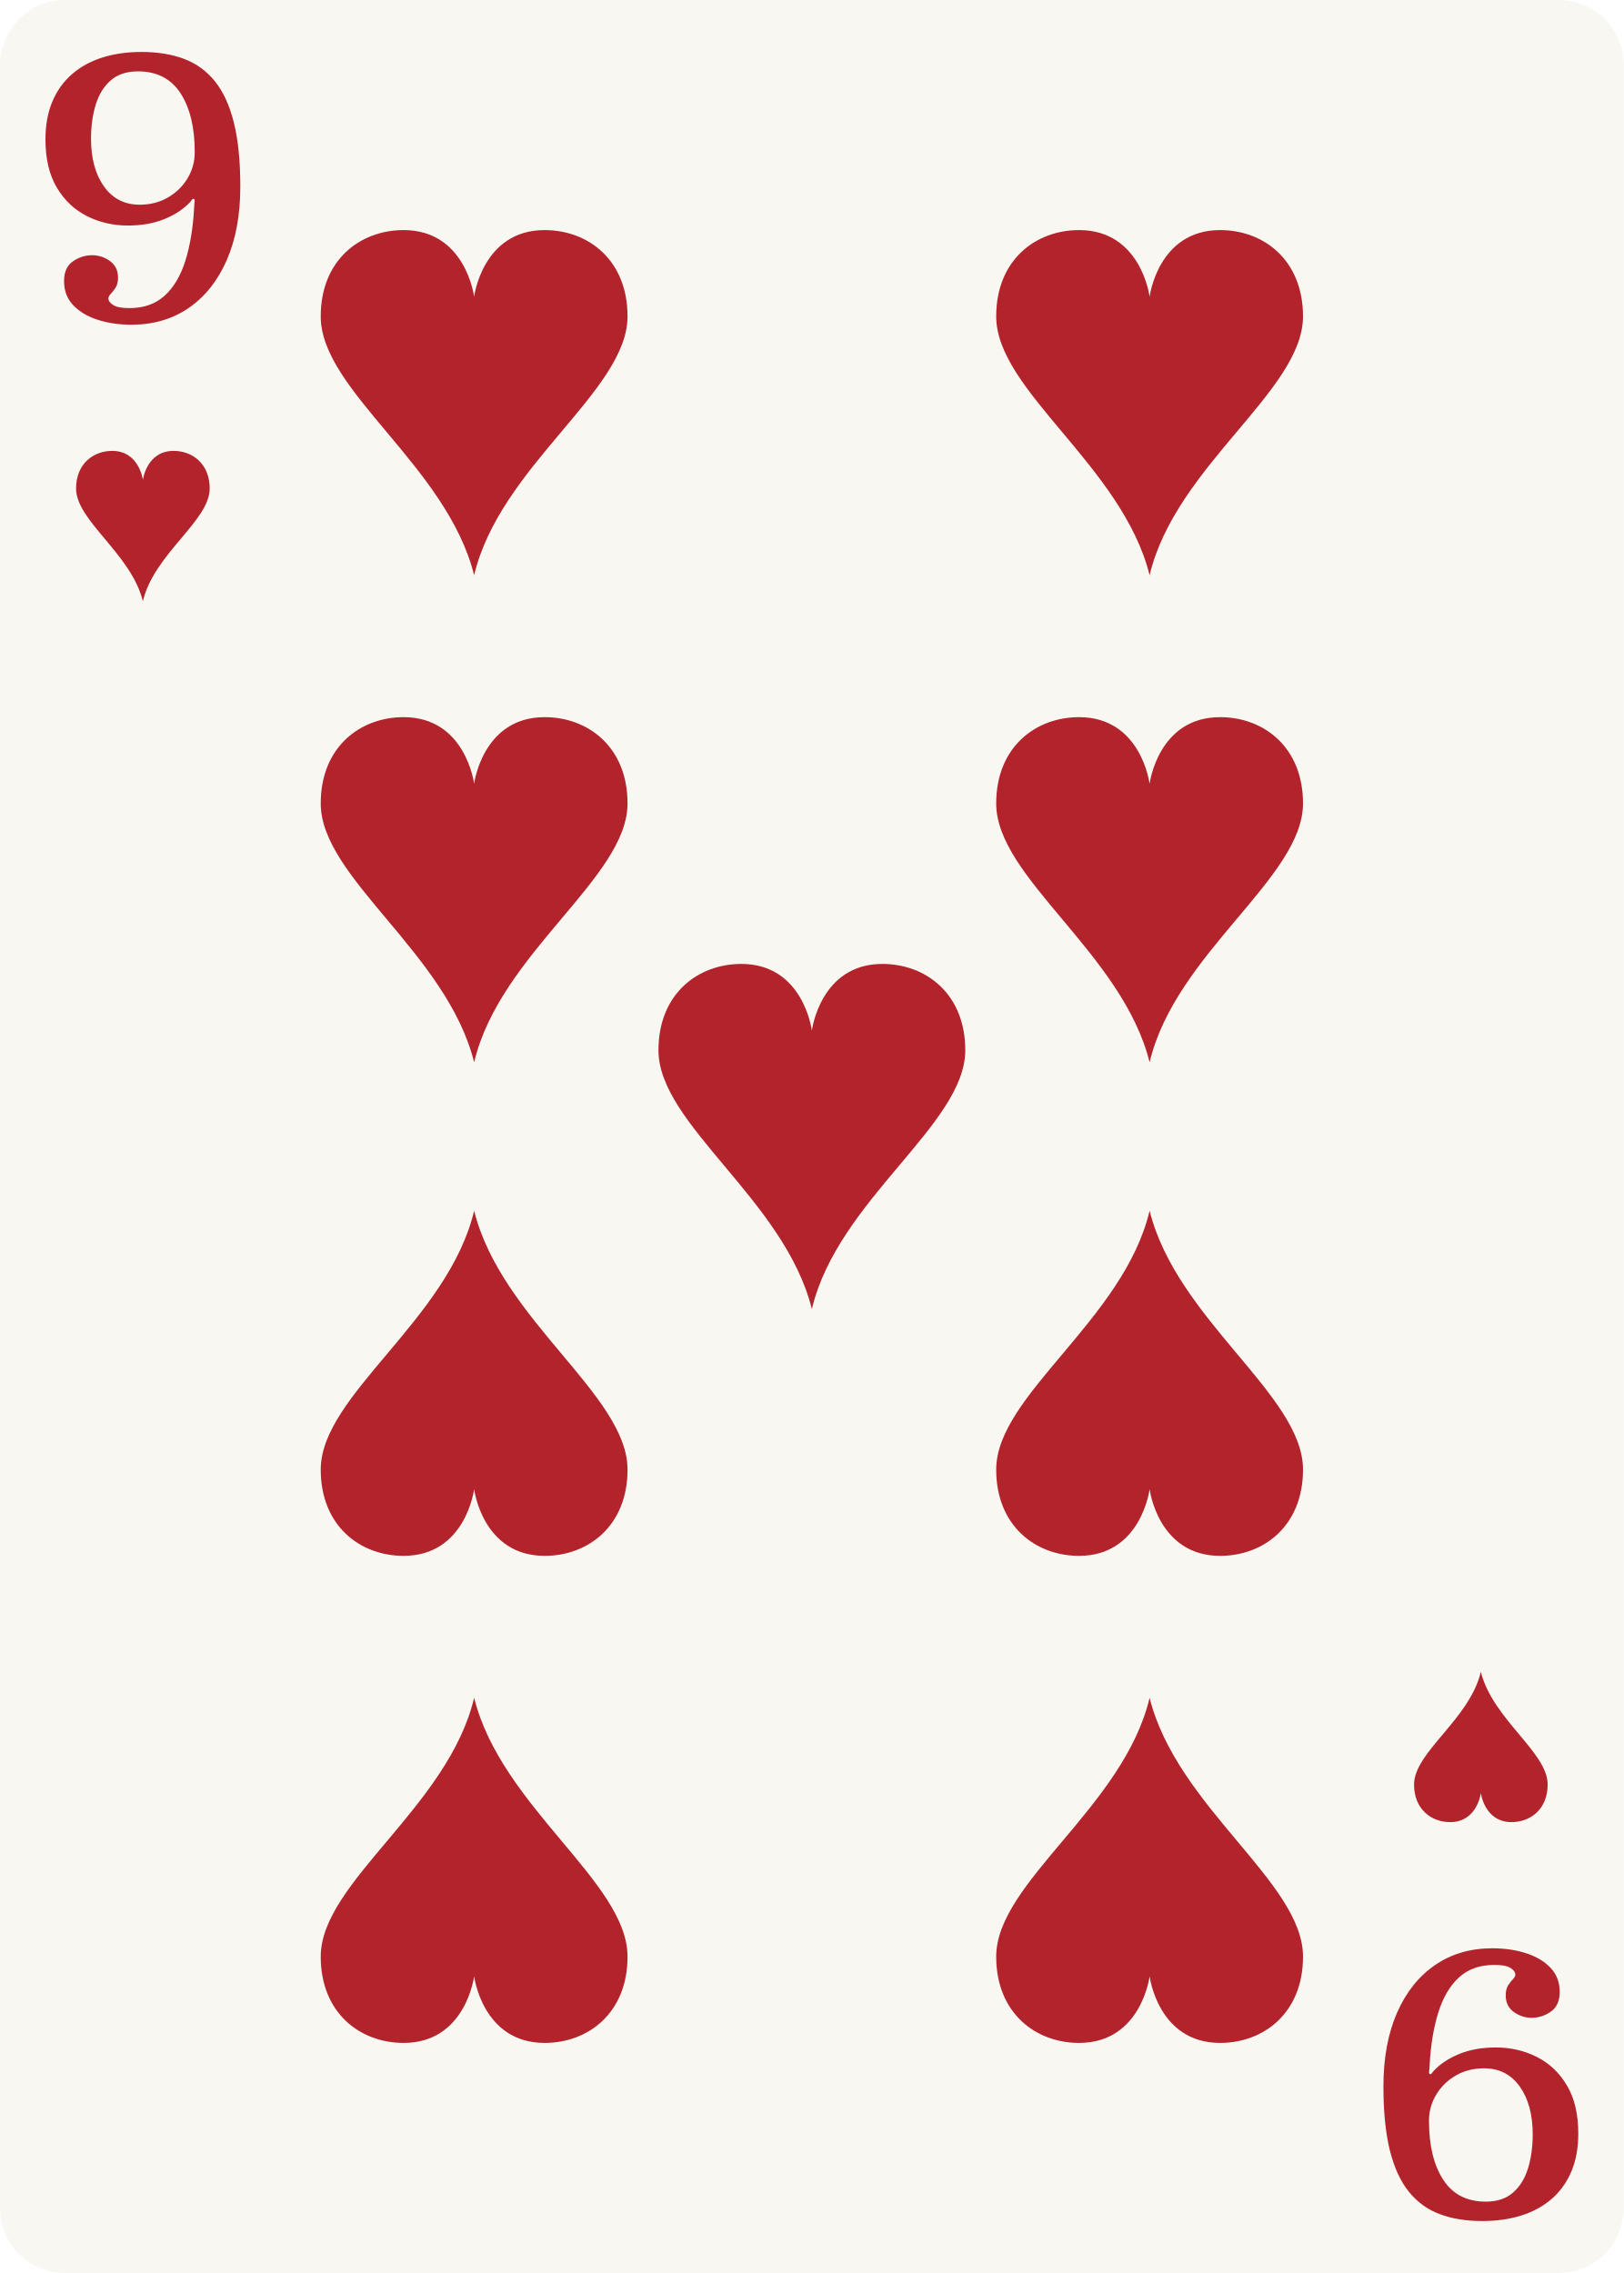
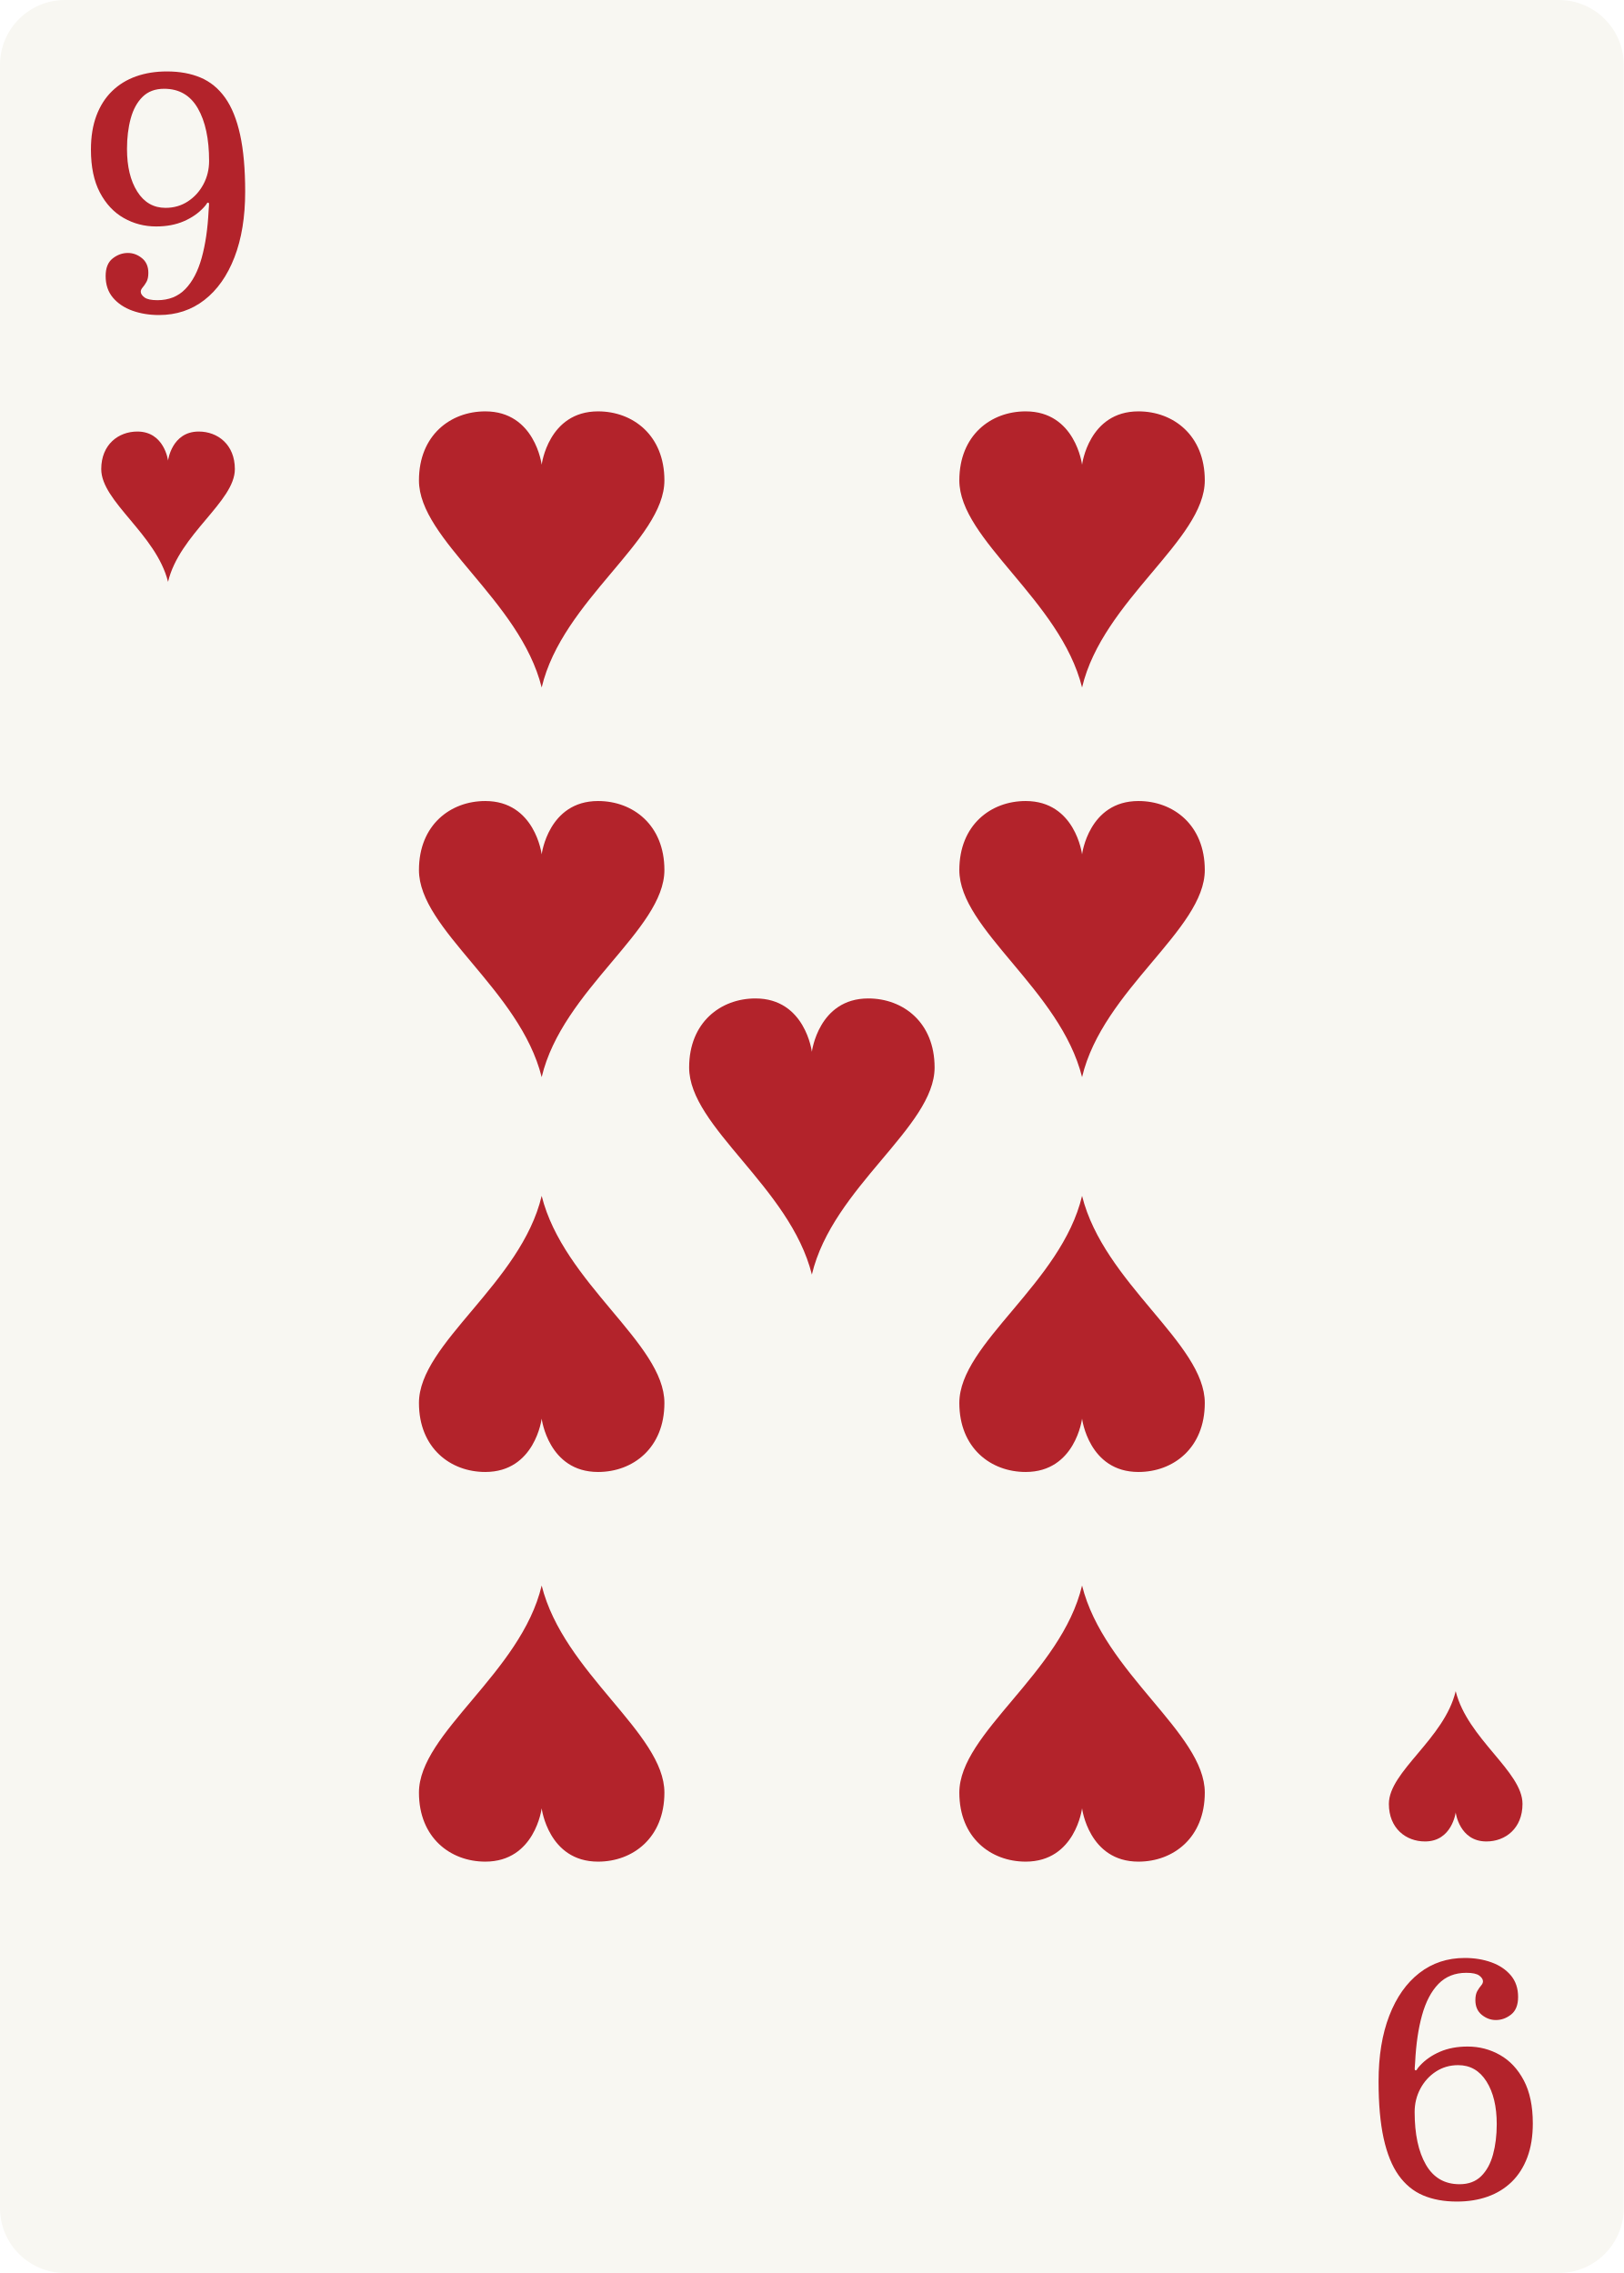
<svg xmlns="http://www.w3.org/2000/svg" width="250" height="350" viewBox="0 0 250 350">
  <rect width="250" height="350" rx="10" fill="#f8f7f2" />
  <g fill="#b3232b">
-     <g>
-       <svg x="44.0" y="31.0" width="58" height="62" viewBox="-8 -10.5 16 21">
-         <path d="M 3.676,-9 C 0.433,-9 0,-5.523 0,-5.523 0,-5.523 -0.433,-9 -3.676,-9 -5.946,-9 -8,-7.441 -8,-4.5 -8,-0.614 -1.421,3.294 0,9 1.352,3.299 8,-0.614 8,-4.5 8,-7.441 5.946,-9 3.676,-9 z" />
-       </svg>
+     <g transform="translate(125 175) scale(.8) translate(-125 -175)">
+       <g>
+         <svg x="44.0" y="31.0" width="58" height="62" viewBox="-8 -10.5 16 21">
+           <path d="M 3.676,-9 C 0.433,-9 0,-5.523 0,-5.523 0,-5.523 -0.433,-9 -3.676,-9 -5.946,-9 -8,-7.441 -8,-4.5 -8,-0.614 -1.421,3.294 0,9 1.352,3.299 8,-0.614 8,-4.5 8,-7.441 5.946,-9 3.676,-9 z" />
+         </svg>
+       </g>
+       <g>
+         <svg x="44.0" y="106.0" width="58" height="62" viewBox="-8 -10.5 16 21">
+           <path d="M 3.676,-9 C 0.433,-9 0,-5.523 0,-5.523 0,-5.523 -0.433,-9 -3.676,-9 -5.946,-9 -8,-7.441 -8,-4.5 -8,-0.614 -1.421,3.294 0,9 1.352,3.299 8,-0.614 8,-4.5 8,-7.441 5.946,-9 3.676,-9 z" />
+         </svg>
+       </g>
+       <g transform="rotate(180 73 213)">
+         <svg x="44.0" y="182.0" width="58" height="62" viewBox="-8 -10.5 16 21">
+           <path d="M 3.676,-9 C 0.433,-9 0,-5.523 0,-5.523 0,-5.523 -0.433,-9 -3.676,-9 -5.946,-9 -8,-7.441 -8,-4.5 -8,-0.614 -1.421,3.294 0,9 1.352,3.299 8,-0.614 8,-4.5 8,-7.441 5.946,-9 3.676,-9 z" />
+         </svg>
+       </g>
+       <g transform="rotate(180 73 288)">
+         <svg x="44.0" y="257.0" width="58" height="62" viewBox="-8 -10.5 16 21">
+           <path d="M 3.676,-9 C 0.433,-9 0,-5.523 0,-5.523 0,-5.523 -0.433,-9 -3.676,-9 -5.946,-9 -8,-7.441 -8,-4.5 -8,-0.614 -1.421,3.294 0,9 1.352,3.299 8,-0.614 8,-4.5 8,-7.441 5.946,-9 3.676,-9 z" />
+         </svg>
+       </g>
+       <g>
+         <svg x="148.0" y="31.0" width="58" height="62" viewBox="-8 -10.5 16 21">
+           <path d="M 3.676,-9 C 0.433,-9 0,-5.523 0,-5.523 0,-5.523 -0.433,-9 -3.676,-9 -5.946,-9 -8,-7.441 -8,-4.5 -8,-0.614 -1.421,3.294 0,9 1.352,3.299 8,-0.614 8,-4.5 8,-7.441 5.946,-9 3.676,-9 z" />
+         </svg>
+       </g>
+       <g>
+         <svg x="148.0" y="106.0" width="58" height="62" viewBox="-8 -10.5 16 21">
+           <path d="M 3.676,-9 C 0.433,-9 0,-5.523 0,-5.523 0,-5.523 -0.433,-9 -3.676,-9 -5.946,-9 -8,-7.441 -8,-4.5 -8,-0.614 -1.421,3.294 0,9 1.352,3.299 8,-0.614 8,-4.5 8,-7.441 5.946,-9 3.676,-9 z" />
+         </svg>
+       </g>
+       <g transform="rotate(180 177 213)">
+         <svg x="148.0" y="182.0" width="58" height="62" viewBox="-8 -10.5 16 21">
+           <path d="M 3.676,-9 C 0.433,-9 0,-5.523 0,-5.523 0,-5.523 -0.433,-9 -3.676,-9 -5.946,-9 -8,-7.441 -8,-4.5 -8,-0.614 -1.421,3.294 0,9 1.352,3.299 8,-0.614 8,-4.5 8,-7.441 5.946,-9 3.676,-9 z" />
+         </svg>
+       </g>
+       <g transform="rotate(180 177 288)">
+         <svg x="148.0" y="257.0" width="58" height="62" viewBox="-8 -10.5 16 21">
+           <path d="M 3.676,-9 C 0.433,-9 0,-5.523 0,-5.523 0,-5.523 -0.433,-9 -3.676,-9 -5.946,-9 -8,-7.441 -8,-4.5 -8,-0.614 -1.421,3.294 0,9 1.352,3.299 8,-0.614 8,-4.5 8,-7.441 5.946,-9 3.676,-9 z" />
+         </svg>
+       </g>
+       <g>
+         <svg x="96.0" y="144.0" width="58" height="62" viewBox="-8 -10.5 16 21">
+           <path d="M 3.676,-9 C 0.433,-9 0,-5.523 0,-5.523 0,-5.523 -0.433,-9 -3.676,-9 -5.946,-9 -8,-7.441 -8,-4.5 -8,-0.614 -1.421,3.294 0,9 1.352,3.299 8,-0.614 8,-4.5 8,-7.441 5.946,-9 3.676,-9 z" />
+         </svg>
+       </g>
    </g>
-     <g>
-       <svg x="44.0" y="106.0" width="58" height="62" viewBox="-8 -10.5 16 21">
-         <path d="M 3.676,-9 C 0.433,-9 0,-5.523 0,-5.523 0,-5.523 -0.433,-9 -3.676,-9 -5.946,-9 -8,-7.441 -8,-4.5 -8,-0.614 -1.421,3.294 0,9 1.352,3.299 8,-0.614 8,-4.5 8,-7.441 5.946,-9 3.676,-9 z" />
-       </svg>
-     </g>
-     <g transform="rotate(180 73 213)">
-       <svg x="44.0" y="182.0" width="58" height="62" viewBox="-8 -10.5 16 21">
-         <path d="M 3.676,-9 C 0.433,-9 0,-5.523 0,-5.523 0,-5.523 -0.433,-9 -3.676,-9 -5.946,-9 -8,-7.441 -8,-4.5 -8,-0.614 -1.421,3.294 0,9 1.352,3.299 8,-0.614 8,-4.5 8,-7.441 5.946,-9 3.676,-9 z" />
-       </svg>
-     </g>
-     <g transform="rotate(180 73 288)">
-       <svg x="44.0" y="257.0" width="58" height="62" viewBox="-8 -10.5 16 21">
-         <path d="M 3.676,-9 C 0.433,-9 0,-5.523 0,-5.523 0,-5.523 -0.433,-9 -3.676,-9 -5.946,-9 -8,-7.441 -8,-4.5 -8,-0.614 -1.421,3.294 0,9 1.352,3.299 8,-0.614 8,-4.5 8,-7.441 5.946,-9 3.676,-9 z" />
-       </svg>
-     </g>
-     <g>
-       <svg x="148.0" y="31.0" width="58" height="62" viewBox="-8 -10.5 16 21">
-         <path d="M 3.676,-9 C 0.433,-9 0,-5.523 0,-5.523 0,-5.523 -0.433,-9 -3.676,-9 -5.946,-9 -8,-7.441 -8,-4.5 -8,-0.614 -1.421,3.294 0,9 1.352,3.299 8,-0.614 8,-4.5 8,-7.441 5.946,-9 3.676,-9 z" />
-       </svg>
-     </g>
-     <g>
-       <svg x="148.0" y="106.0" width="58" height="62" viewBox="-8 -10.5 16 21">
-         <path d="M 3.676,-9 C 0.433,-9 0,-5.523 0,-5.523 0,-5.523 -0.433,-9 -3.676,-9 -5.946,-9 -8,-7.441 -8,-4.5 -8,-0.614 -1.421,3.294 0,9 1.352,3.299 8,-0.614 8,-4.5 8,-7.441 5.946,-9 3.676,-9 z" />
-       </svg>
-     </g>
-     <g transform="rotate(180 177 213)">
-       <svg x="148.0" y="182.0" width="58" height="62" viewBox="-8 -10.5 16 21">
-         <path d="M 3.676,-9 C 0.433,-9 0,-5.523 0,-5.523 0,-5.523 -0.433,-9 -3.676,-9 -5.946,-9 -8,-7.441 -8,-4.5 -8,-0.614 -1.421,3.294 0,9 1.352,3.299 8,-0.614 8,-4.5 8,-7.441 5.946,-9 3.676,-9 z" />
-       </svg>
-     </g>
-     <g transform="rotate(180 177 288)">
-       <svg x="148.0" y="257.0" width="58" height="62" viewBox="-8 -10.5 16 21">
-         <path d="M 3.676,-9 C 0.433,-9 0,-5.523 0,-5.523 0,-5.523 -0.433,-9 -3.676,-9 -5.946,-9 -8,-7.441 -8,-4.5 -8,-0.614 -1.421,3.294 0,9 1.352,3.299 8,-0.614 8,-4.5 8,-7.441 5.946,-9 3.676,-9 z" />
-       </svg>
-     </g>
-     <g>
-       <svg x="96.0" y="144.0" width="58" height="62" viewBox="-8 -10.5 16 21">
-         <path d="M 3.676,-9 C 0.433,-9 0,-5.523 0,-5.523 0,-5.523 -0.433,-9 -3.676,-9 -5.946,-9 -8,-7.441 -8,-4.5 -8,-0.614 -1.421,3.294 0,9 1.352,3.299 8,-0.614 8,-4.5 8,-7.441 5.946,-9 3.676,-9 z" />
-       </svg>
-     </g>
-     <g data-card-value="Besley" transform="translate(5.153849 49.45455) scale(0.03076918 -0.02727273)">
+     <g data-card-value="Besley" transform="translate(12.53859 48.02234) scale(0.0243568 -0.0243568)">
      <path d="M375.001 127.8Q375.001 140.8 387.001 154.5Q399.001 168.2 411.001 189.401Q423.001 210.601 423.001 246.601Q423.001 306.801 382.501 339.601Q342.001 372.401 293.6 372.401Q241.2 372.401 197.1 337.501Q153 302.601 153 226.4Q153 144.4 199.17 89.8Q245.34 35.2 321.87 7.6Q398.4 -20.0 490.201 -20.0Q654.701 -20.0 777.121 75.0Q899.541 170.0 967.271 345.0Q1035.002 520.0 1035.002 760.0Q1035.002 974.0 1002.981 1120.0Q970.961 1266.0 908.171 1354.0Q845.381 1442.0 753.291 1481.0Q661.201 1520.0 540.201 1520.0Q433.221 1520.0 345.281 1488.78Q257.34 1457.56 193.55 1395.49Q129.76 1333.42 94.88 1240.94Q60.0 1148.46 60.0 1025.8Q60.0 862.2 116.62 754.61Q173.24 647.02 267.22 593.51Q361.2 540.0 472.2 540.0Q570.92 540.0 646.97 572.86Q723.02 605.72 773.44 660.58Q786.72 674.72 791.79 683.86Q796.86 693.0 803 689.86Q808 686.86 806.43 675.72Q804.86 664.58 803.86 639.44Q795.58 469.14 760.16 341.66Q724.74 214.18 656.48 143.99Q588.22 73.8 480.201 73.8Q422.321 73.8 398.661 91.3Q375.001 108.8 375.001 127.8ZM288.001 1030.0Q288.001 1136.2 311.501 1222.51Q335.001 1308.819 386.601 1359.609Q438.201 1410.399 523.001 1410.399Q664.581 1410.399 735.79 1286.85Q807 1163.3 807 954.001Q807 874.001 770.9 806.401Q734.8 738.801 672.601 698.201Q610.401 657.601 531.601 657.601Q417.921 657.601 352.961 760.401Q288.001 863.2 288.001 1030.0Z" />
    </g>
    <g>
-       <svg x="9.5" y="67.5" width="25" height="27" viewBox="-8 -10.5 16 21">
+       <svg x="13.374" y="64.521" width="25" height="27" viewBox="-8 -10.5 16 21">
        <path d="M 3.676,-9 C 0.433,-9 0,-5.523 0,-5.523 0,-5.523 -0.433,-9 -3.676,-9 -5.946,-9 -8,-7.441 -8,-4.5 -8,-0.614 -1.421,3.294 0,9 1.352,3.299 8,-0.614 8,-4.5 8,-7.441 5.946,-9 3.676,-9 z" />
      </svg>
    </g>
    <g transform="rotate(180 125 175)">
-       <g data-card-value="Besley" transform="translate(5.153849 49.45455) scale(0.03076918 -0.02727273)">
+       <g data-card-value="Besley" transform="translate(12.53859 48.02234) scale(0.0243568 -0.0243568)">
        <path d="M375.001 127.8Q375.001 140.8 387.001 154.5Q399.001 168.2 411.001 189.401Q423.001 210.601 423.001 246.601Q423.001 306.801 382.501 339.601Q342.001 372.401 293.6 372.401Q241.2 372.401 197.1 337.501Q153 302.601 153 226.4Q153 144.4 199.17 89.8Q245.34 35.2 321.87 7.6Q398.4 -20.0 490.201 -20.0Q654.701 -20.0 777.121 75.0Q899.541 170.0 967.271 345.0Q1035.002 520.0 1035.002 760.0Q1035.002 974.0 1002.981 1120.0Q970.961 1266.0 908.171 1354.0Q845.381 1442.0 753.291 1481.0Q661.201 1520.0 540.201 1520.0Q433.221 1520.0 345.281 1488.78Q257.34 1457.56 193.55 1395.49Q129.76 1333.42 94.88 1240.94Q60.0 1148.46 60.0 1025.8Q60.0 862.2 116.62 754.61Q173.24 647.02 267.22 593.51Q361.2 540.0 472.2 540.0Q570.92 540.0 646.97 572.86Q723.02 605.72 773.44 660.58Q786.72 674.72 791.79 683.86Q796.86 693.0 803 689.86Q808 686.86 806.43 675.72Q804.86 664.58 803.86 639.44Q795.58 469.14 760.16 341.66Q724.74 214.18 656.48 143.99Q588.22 73.8 480.201 73.8Q422.321 73.8 398.661 91.3Q375.001 108.8 375.001 127.8ZM288.001 1030.0Q288.001 1136.2 311.501 1222.51Q335.001 1308.819 386.601 1359.609Q438.201 1410.399 523.001 1410.399Q664.581 1410.399 735.79 1286.85Q807 1163.3 807 954.001Q807 874.001 770.9 806.401Q734.8 738.801 672.601 698.201Q610.401 657.601 531.601 657.601Q417.921 657.601 352.961 760.401Q288.001 863.2 288.001 1030.0Z" />
      </g>
      <g>
-         <svg x="9.5" y="67.5" width="25" height="27" viewBox="-8 -10.5 16 21">
+         <svg x="13.374" y="64.521" width="25" height="27" viewBox="-8 -10.5 16 21">
          <path d="M 3.676,-9 C 0.433,-9 0,-5.523 0,-5.523 0,-5.523 -0.433,-9 -3.676,-9 -5.946,-9 -8,-7.441 -8,-4.5 -8,-0.614 -1.421,3.294 0,9 1.352,3.299 8,-0.614 8,-4.5 8,-7.441 5.946,-9 3.676,-9 z" />
        </svg>
      </g>
    </g>
  </g>
</svg>
